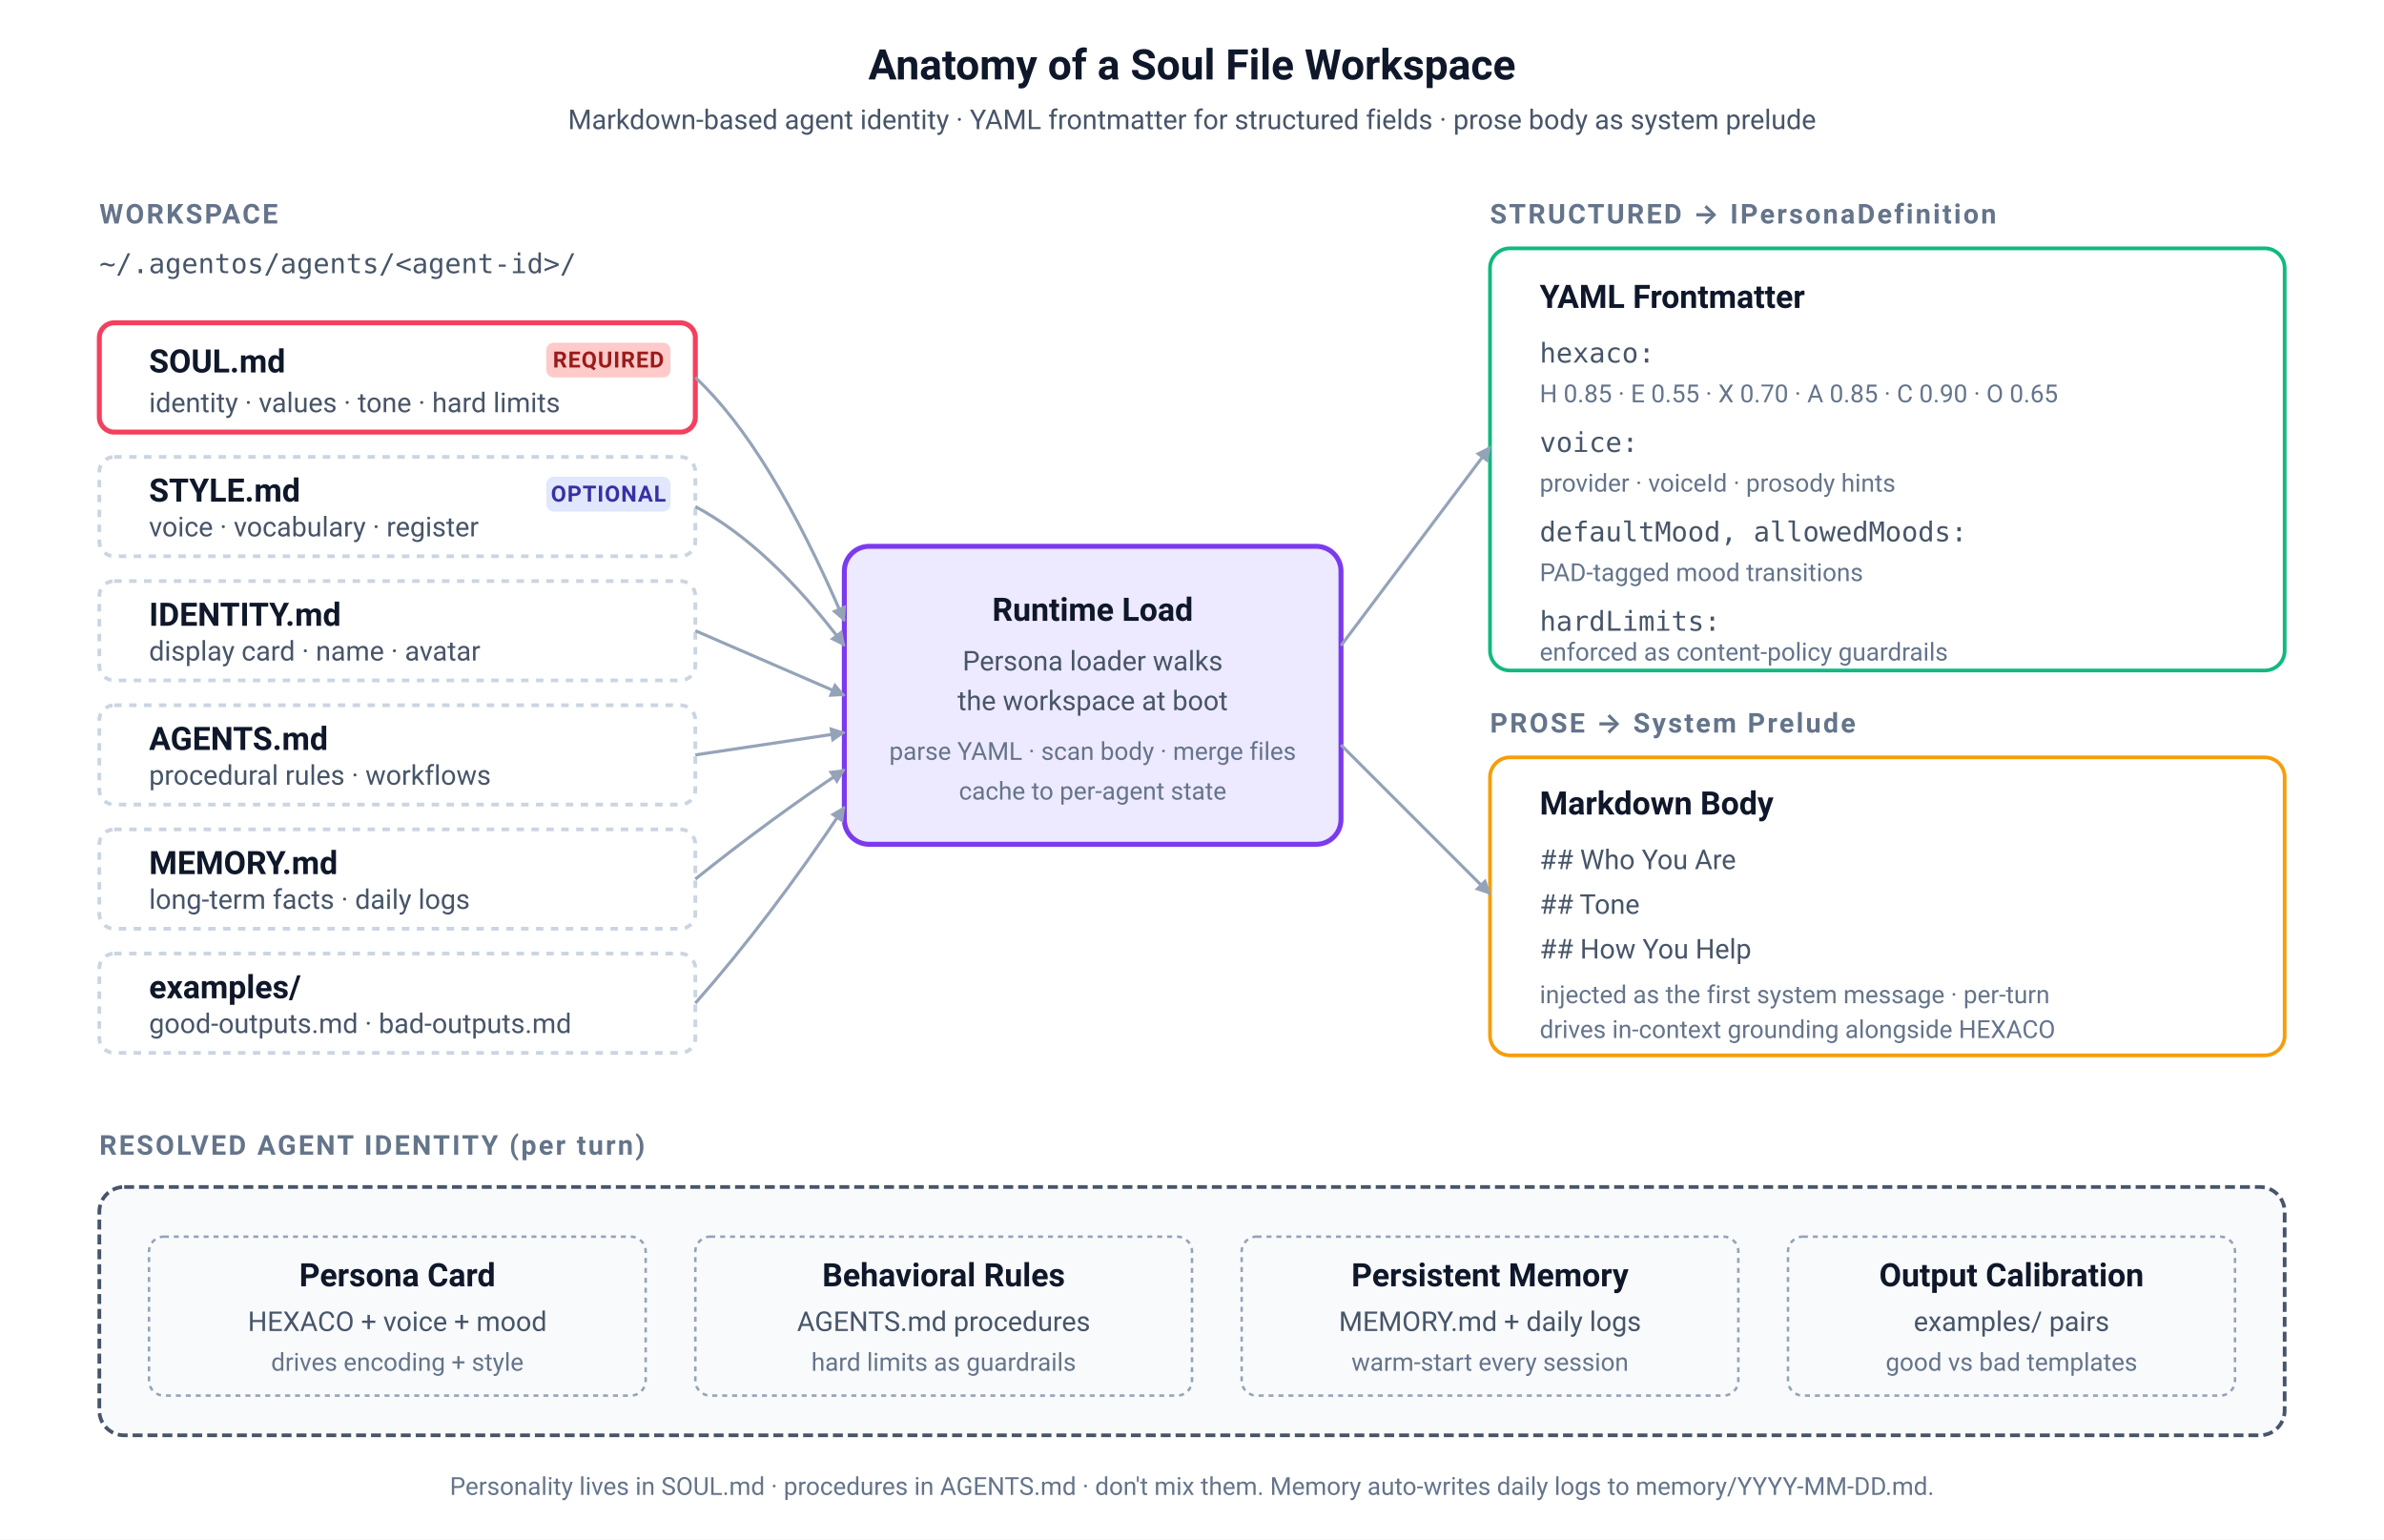
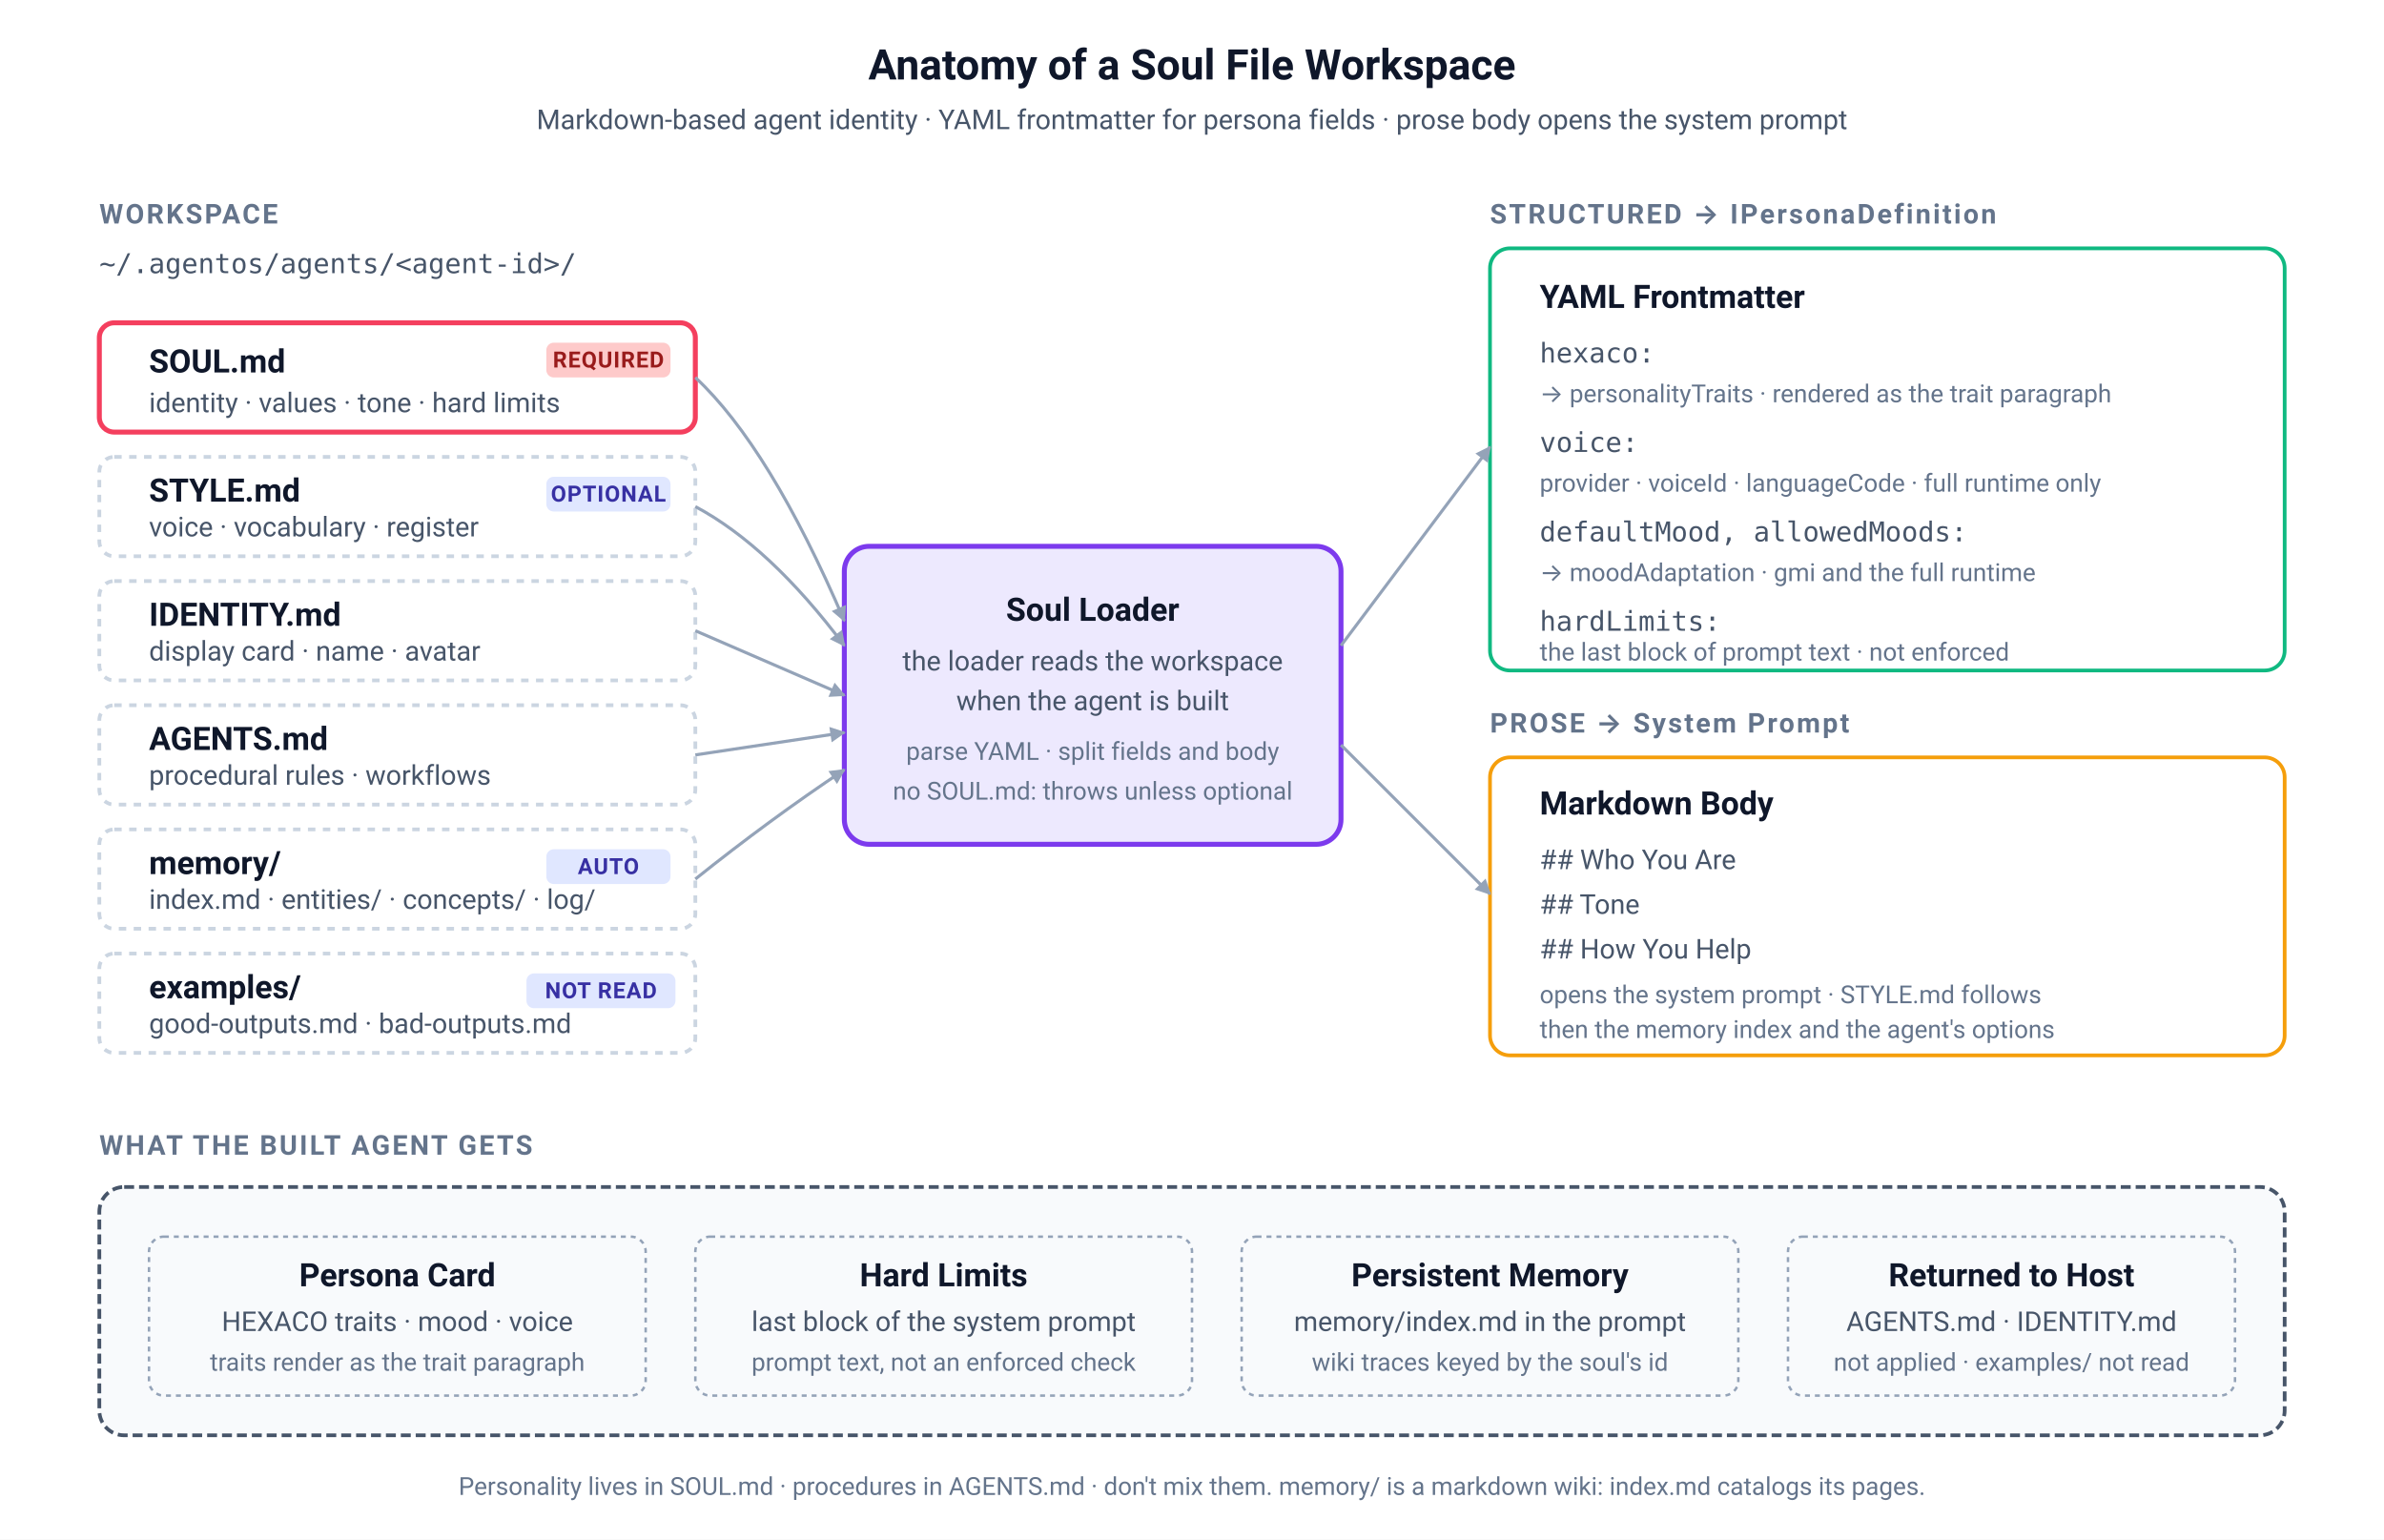
<svg xmlns="http://www.w3.org/2000/svg" viewBox="0 0 960 620" role="img" aria-labelledby="soul-files-title soul-files-desc" font-family="ui-sans-serif, system-ui, -apple-system, Segoe UI, Roboto, sans-serif">
  <defs>
    <style>
      .bg { fill: #ffffff; }
      .text { fill: #1e293b; font-size: 12px; }
      .title { fill: #0f172a; font-size: 17px; font-weight: 700; }
      .heading { fill: #0f172a; font-size: 13px; font-weight: 700; }
      .small { fill: #475569; font-size: 11px; }
      .micro { fill: #64748b; font-size: 10px; }
      .mono { fill: #475569; font-size: 11px; font-family: ui-monospace, SFMono-Regular, Menlo, monospace; }
      .lane-label { fill: #64748b; font-size: 11px; font-weight: 700; letter-spacing: 0.08em; }
      .file-req { fill: #ffffff; stroke: #f43f5e; stroke-width: 2; }
      .file-opt { fill: #ffffff; stroke: #cbd5e1; stroke-width: 1.5; stroke-dasharray: 3 3; }
      .runtime { fill: #ede9fe; stroke: #7c3aed; stroke-width: 2; }
      .output-struct { fill: #ffffff; stroke: #10b981; stroke-width: 1.5; }
      .output-prose { fill: #ffffff; stroke: #f59e0b; stroke-width: 1.5; }
      .envelope { fill: #f8fafc; stroke: #475569; stroke-width: 1.5; stroke-dasharray: 4 2; }
      .tree-line { stroke: #cbd5e1; stroke-width: 1; fill: none; }
      .arrow-line { stroke: #94a3b8; stroke-width: 1.25; fill: none; }
      .arrow-head { fill: #94a3b8; }
      .badge-req { fill: #fecaca; }
      .badge-req-text { fill: #991b1b; font-size: 9px; font-weight: 700; letter-spacing: 0.04em; }
      .badge-opt { fill: #e0e7ff; }
      .badge-opt-text { fill: #3730a3; font-size: 9px; font-weight: 700; letter-spacing: 0.04em; }
          </style>
    <marker id="soul-arrow" viewBox="0 0 10 10" refX="9" refY="5" markerWidth="5" markerHeight="5" orient="auto-start-reverse">
      <path d="M 0 0 L 10 5 L 0 10 z" class="arrow-head" />
    </marker>
  </defs>
  <rect class="bg" x="0" y="0" width="960" height="620" />
  <text x="480" y="32" class="title" text-anchor="middle">Anatomy of a Soul File Workspace</text>
-   <text x="480" y="52" class="small" text-anchor="middle">Markdown-based agent identity · YAML frontmatter for structured fields · prose body as system prelude</text>
+   <text x="480" y="52" class="small" text-anchor="middle">Markdown-based agent identity · YAML frontmatter for persona fields · prose body opens the system prompt</text>
  <text x="40" y="90" class="lane-label">WORKSPACE</text>
  <text x="40" y="110" class="mono">~/.agentos/agents/&lt;agent-id&gt;/</text>
  <rect x="40" y="130" width="240" height="44" rx="6" class="file-req" />
  <text x="60" y="150" class="heading">SOUL.md</text>
  <text x="60" y="166" class="small">identity · values · tone · hard limits</text>
  <rect x="220" y="138" width="50" height="14" rx="3" class="badge-req" />
  <text x="245" y="148" class="badge-req-text" text-anchor="middle">REQUIRED</text>
  <rect x="40" y="184" width="240" height="40" rx="6" class="file-opt" />
  <text x="60" y="202" class="heading">STYLE.md</text>
  <text x="60" y="216" class="small">voice · vocabulary · register</text>
  <rect x="40" y="234" width="240" height="40" rx="6" class="file-opt" />
  <text x="60" y="252" class="heading">IDENTITY.md</text>
  <text x="60" y="266" class="small">display card · name · avatar</text>
  <rect x="40" y="284" width="240" height="40" rx="6" class="file-opt" />
  <text x="60" y="302" class="heading">AGENTS.md</text>
  <text x="60" y="316" class="small">procedural rules · workflows</text>
  <rect x="40" y="334" width="240" height="40" rx="6" class="file-opt" />
-   <text x="60" y="352" class="heading">MEMORY.md</text>
-   <text x="60" y="366" class="small">long-term facts · daily logs</text>
+   <text x="60" y="352" class="heading">memory/</text>
+   <text x="60" y="366" class="small">index.md · entities/ · concepts/ · log/</text>
+   <rect x="220" y="342" width="50" height="14" rx="3" class="badge-opt" />
+   <text x="245" y="352" class="badge-opt-text" text-anchor="middle">AUTO</text>
  <rect x="40" y="384" width="240" height="40" rx="6" class="file-opt" />
  <text x="60" y="402" class="heading">examples/</text>
  <text x="60" y="416" class="small">good-outputs.md · bad-outputs.md</text>
+   <rect x="212" y="392" width="60" height="14" rx="3" class="badge-opt" />
+   <text x="242" y="402" class="badge-opt-text" text-anchor="middle">NOT READ</text>
  <rect x="220" y="192" width="50" height="14" rx="3" class="badge-opt" />
  <text x="245" y="202" class="badge-opt-text" text-anchor="middle">OPTIONAL</text>
  <rect x="340" y="220" width="200" height="120" rx="10" class="runtime" />
-   <text x="440" y="250" class="heading" text-anchor="middle">Runtime Load</text>
-   <text x="440" y="270" class="small" text-anchor="middle">Persona loader walks</text>
-   <text x="440" y="286" class="small" text-anchor="middle">the workspace at boot</text>
-   <text x="440" y="306" class="micro" text-anchor="middle">parse YAML · scan body · merge files</text>
-   <text x="440" y="322" class="micro" text-anchor="middle">cache to per-agent state</text>
+   <text x="440" y="250" class="heading" text-anchor="middle">Soul Loader</text>
+   <text x="440" y="270" class="small" text-anchor="middle">the loader reads the workspace</text>
+   <text x="440" y="286" class="small" text-anchor="middle">when the agent is built</text>
+   <text x="440" y="306" class="micro" text-anchor="middle">parse YAML · split fields and body</text>
+   <text x="440" y="322" class="micro" text-anchor="middle">no SOUL.md: throws unless optional</text>
  <path class="arrow-line" d="M 280,152 Q 310,180 340,250" marker-end="url(#soul-arrow)" />
  <path class="arrow-line" d="M 280,204 Q 310,220 340,260" marker-end="url(#soul-arrow)" />
  <path class="arrow-line" d="M 280,254 L 340,280" marker-end="url(#soul-arrow)" />
  <path class="arrow-line" d="M 280,304 L 340,295" marker-end="url(#soul-arrow)" />
  <path class="arrow-line" d="M 280,354 Q 310,330 340,310" marker-end="url(#soul-arrow)" />
-   <path class="arrow-line" d="M 280,404 Q 310,370 340,325" marker-end="url(#soul-arrow)" />
  <text x="600" y="90" class="lane-label">STRUCTURED → IPersonaDefinition</text>
  <rect x="600" y="100" width="320" height="170" rx="8" class="output-struct" />
  <text x="620" y="124" class="heading">YAML Frontmatter</text>
  <text x="620" y="146" class="mono">hexaco:</text>
-   <text x="620" y="162" class="micro">  H 0.85 · E 0.55 · X 0.70 · A 0.85 · C 0.90 · O 0.65</text>
+   <text x="620" y="162" class="micro">  → personalityTraits · rendered as the trait paragraph</text>
  <text x="620" y="182" class="mono">voice:</text>
-   <text x="620" y="198" class="micro">  provider · voiceId · prosody hints</text>
+   <text x="620" y="198" class="micro">  provider · voiceId · languageCode · full runtime only</text>
  <text x="620" y="218" class="mono">defaultMood, allowedMoods:</text>
-   <text x="620" y="234" class="micro">  PAD-tagged mood transitions</text>
+   <text x="620" y="234" class="micro">  → moodAdaptation · gmi and the full runtime</text>
  <text x="620" y="254" class="mono">hardLimits:</text>
-   <text x="620" y="266" class="micro">  enforced as content-policy guardrails</text>
-   <text x="600" y="295" class="lane-label">PROSE → System Prelude</text>
+   <text x="620" y="266" class="micro">  the last block of prompt text · not enforced</text>
+   <text x="600" y="295" class="lane-label">PROSE → System Prompt</text>
  <rect x="600" y="305" width="320" height="120" rx="8" class="output-prose" />
  <text x="620" y="328" class="heading">Markdown Body</text>
  <text x="620" y="350" class="small">## Who You Are</text>
  <text x="620" y="368" class="small">## Tone</text>
  <text x="620" y="386" class="small">## How You Help</text>
-   <text x="620" y="404" class="micro">injected as the first system message · per-turn</text>
-   <text x="620" y="418" class="micro">drives in-context grounding alongside HEXACO</text>
+   <text x="620" y="404" class="micro">opens the system prompt · STYLE.md follows</text>
+   <text x="620" y="418" class="micro">then the memory index and the agent's options</text>
  <path class="arrow-line" d="M 540,260 L 600,180" marker-end="url(#soul-arrow)" />
  <path class="arrow-line" d="M 540,300 L 600,360" marker-end="url(#soul-arrow)" />
-   <text x="40" y="465" class="lane-label">RESOLVED AGENT IDENTITY (per turn)</text>
+   <text x="40" y="465" class="lane-label">WHAT THE BUILT AGENT GETS</text>
  <rect x="40" y="478" width="880" height="100" rx="10" class="envelope" />
  <rect x="60" y="498" width="200" height="64" rx="6" fill="none" stroke-dasharray="2 2" stroke="#94a3b8" />
  <text x="160" y="518" class="heading" text-anchor="middle">Persona Card</text>
-   <text x="160" y="536" class="small" text-anchor="middle">HEXACO + voice + mood</text>
-   <text x="160" y="552" class="micro" text-anchor="middle">drives encoding + style</text>
+   <text x="160" y="536" class="small" text-anchor="middle">HEXACO traits · mood · voice</text>
+   <text x="160" y="552" class="micro" text-anchor="middle">traits render as the trait paragraph</text>
  <rect x="280" y="498" width="200" height="64" rx="6" fill="none" stroke-dasharray="2 2" stroke="#94a3b8" />
-   <text x="380" y="518" class="heading" text-anchor="middle">Behavioral Rules</text>
-   <text x="380" y="536" class="small" text-anchor="middle">AGENTS.md procedures</text>
-   <text x="380" y="552" class="micro" text-anchor="middle">hard limits as guardrails</text>
+   <text x="380" y="518" class="heading" text-anchor="middle">Hard Limits</text>
+   <text x="380" y="536" class="small" text-anchor="middle">last block of the system prompt</text>
+   <text x="380" y="552" class="micro" text-anchor="middle">prompt text, not an enforced check</text>
  <rect x="500" y="498" width="200" height="64" rx="6" fill="none" stroke-dasharray="2 2" stroke="#94a3b8" />
  <text x="600" y="518" class="heading" text-anchor="middle">Persistent Memory</text>
-   <text x="600" y="536" class="small" text-anchor="middle">MEMORY.md + daily logs</text>
-   <text x="600" y="552" class="micro" text-anchor="middle">warm-start every session</text>
+   <text x="600" y="536" class="small" text-anchor="middle">memory/index.md in the prompt</text>
+   <text x="600" y="552" class="micro" text-anchor="middle">wiki traces keyed by the soul's id</text>
  <rect x="720" y="498" width="180" height="64" rx="6" fill="none" stroke-dasharray="2 2" stroke="#94a3b8" />
-   <text x="810" y="518" class="heading" text-anchor="middle">Output Calibration</text>
-   <text x="810" y="536" class="small" text-anchor="middle">examples/ pairs</text>
-   <text x="810" y="552" class="micro" text-anchor="middle">good vs bad templates</text>
-   <text x="480" y="602" class="micro" text-anchor="middle">Personality lives in SOUL.md · procedures in AGENTS.md · don't mix them. Memory auto-writes daily logs to memory/YYYY-MM-DD.md.</text>
+   <text x="810" y="518" class="heading" text-anchor="middle">Returned to Host</text>
+   <text x="810" y="536" class="small" text-anchor="middle">AGENTS.md · IDENTITY.md</text>
+   <text x="810" y="552" class="micro" text-anchor="middle">not applied · examples/ not read</text>
+   <text x="480" y="602" class="micro" text-anchor="middle">Personality lives in SOUL.md · procedures in AGENTS.md · don't mix them. memory/ is a markdown wiki: index.md catalogs its pages.</text>
</svg>
